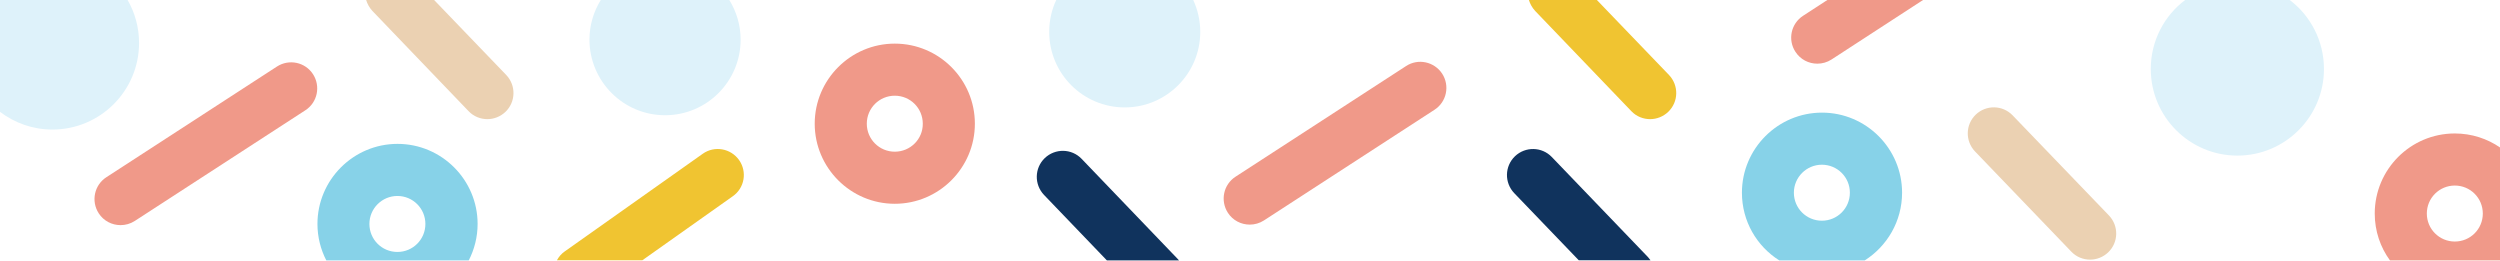
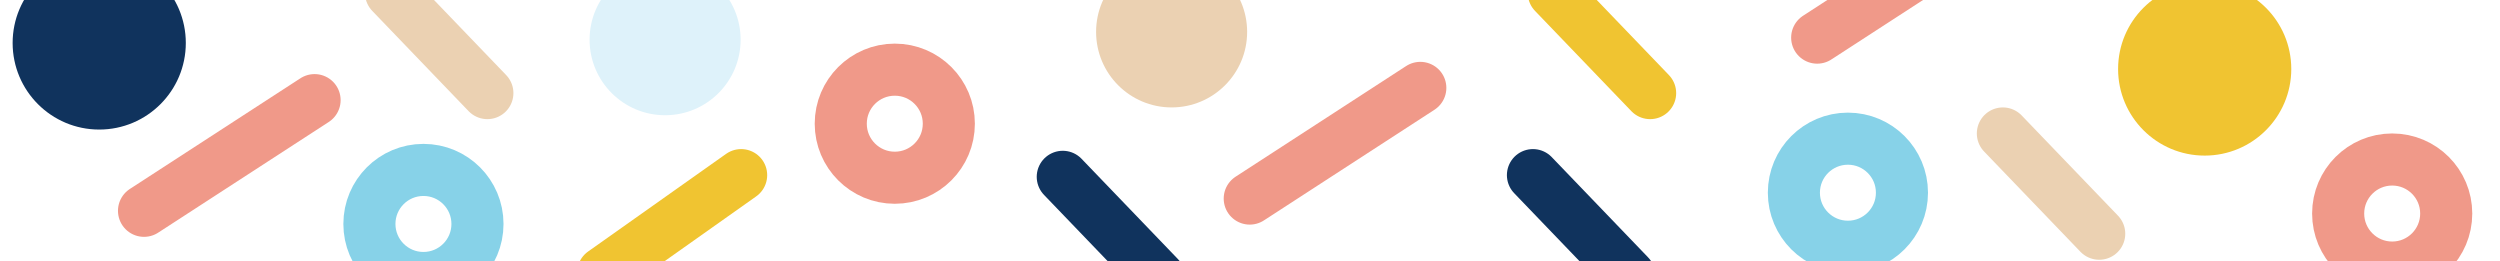
<svg xmlns="http://www.w3.org/2000/svg" version="1.1" id="Calque_1" x="0px" y="0px" viewBox="0 0 1920 200" style="enable-background:new 0 0 1920 200;" xml:space="preserve">
  <style type="text/css">
- 	.st0{fill:none;}
- 	.st1{fill:#DEF2FA;}
- 	.st2{fill:#F0C431;}
- 	.st3{fill:#F09989;}
- 	.st4{fill:#87D2E8;}
- 	.st5{fill:#EBD1B2;}
- 	.st6{fill:#10335D;}
+ 	.st0{fill:#10335D;}
+ 	.st1{fill:#F0C431;}
+ 	.st2{fill:none;stroke:#F0C431;stroke-width:40;stroke-linecap:round;}
+ 	.st3{fill:none;stroke:#F09989;stroke-width:40;stroke-linecap:round;}
+ 	.st4{fill:none;}
+ 	.st5{fill:none;stroke:#87D2E8;stroke-width:40;}
+ 	.st6{fill:none;stroke:#F09989;stroke-width:40;}
+ 	.st7{fill:none;stroke:#EBD1B2;stroke-width:40;stroke-linecap:round;}
+ 	.st8{fill:none;stroke:#10335D;stroke-width:40;stroke-linecap:round;}
+ 	.st9{fill:#DEF2FA;}
+ 	.st10{fill:#EBD1B2;}
</style>
-   <g>
-     <path class="st0" d="M1885.2,102.5c12.9,0,24.9,4,34.8,10.8V0h-161.6c16,12.1,26.3,31.4,26.3,53c0,36.7-29.8,66.5-66.5,66.5   s-66.5-29.8-66.5-66.5c0-21.6,10.3-40.9,26.3-53h-201.2l-70.3,45.6c-3.4,2.2-7.1,3.2-10.9,3.2c-6.5,0-13-3.2-16.8-9.1   c-6-9.3-3.4-21.7,5.9-27.7l18.7-12h-177l55.4,57.6c7.7,8,7.4,20.6-0.6,28.3c-3.9,3.7-8.9,5.6-13.9,5.6c-5.3,0-10.5-2.1-14.4-6.1   l-74-77c-2.3-2.4-3.9-5.3-4.8-8.4H916.3c3.5,7.4,5.4,15.7,5.4,24.5c0,32-26,58-58,58s-58-26-58-58c0-8.8,2-17.1,5.4-24.5h-251   c5.5,8.9,8.7,19.3,8.7,30.5c0,32-26,58-58,58s-58-26-58-58c0-11.2,3.2-21.6,8.7-30.5H333.4l55.4,57.6c7.7,8,7.4,20.6-0.6,28.3   c-3.9,3.7-8.9,5.6-13.9,5.6c-5.3,0-10.5-2.1-14.4-6.1l-74-77C283.6,5.9,282,3,281.1,0H98c5.6,9.7,8.8,21,8.8,33   c0,36.7-29.8,66.5-66.5,66.5c-15.1,0-29.1-5.1-40.2-13.6V200h250.5c-4.3-8.4-6.7-17.9-6.7-28c0-34,27.5-61.5,61.5-61.5   s61.5,27.5,61.5,61.5c0,10.1-2.4,19.6-6.7,28h67.7c1.4-2.6,3.4-5,6-6.8l106-75c9-6.4,21.5-4.2,27.9,4.8s4.2,21.5-4.8,27.9   L493.3,200h356.9l-48.3-50.3c-7.7-8-7.4-20.6,0.6-28.3s20.6-7.4,28.3,0.6l74,77c0.3,0.3,0.6,0.7,0.9,1h307l-49.6-51.6   c-7.7-8-7.4-20.6,0.6-28.3s20.6-7.4,28.3,0.6l74,77c0.7,0.7,1.3,1.5,1.9,2.4h98.8c-17.2-10.9-28.7-30.1-28.7-52   c0-34,27.5-61.5,61.5-61.5s61.5,27.5,61.5,61.5c0,21.9-11.5,41.1-28.7,52h403.3c-7.3-10.1-11.7-22.6-11.7-36   C1823.8,130,1851.3,102.5,1885.2,102.5z M234.5,84.6l-131,85c-3.4,2.2-7.1,3.2-10.9,3.2c-6.5,0-13-3.2-16.8-9.1   c-6-9.3-3.4-21.7,5.9-27.7l131-85c9.3-6,21.7-3.4,27.7,5.9C246.4,66.2,243.8,78.6,234.5,84.6z M687.2,156.5   c-34,0-61.5-27.5-61.5-61.5s27.5-61.5,61.5-61.5S748.8,61,748.8,95S721.2,156.5,687.2,156.5z M1101.6,84.3l-131,85   c-3.4,2.2-7.1,3.2-10.9,3.2c-6.5,0-13-3.2-16.8-9.1c-6-9.3-3.4-21.7,5.9-27.7l131-85c9.3-6,21.7-3.4,27.7,5.9   S1110.9,78.3,1101.6,84.3z M1619.1,193.9c-3.9,3.7-8.9,5.6-13.9,5.6c-5.3,0-10.5-2.1-14.4-6.1l-74-77c-7.7-8-7.4-20.6,0.6-28.3   s20.6-7.4,28.3,0.6l74,77C1627.3,173.6,1627.1,186.3,1619.1,193.9z" />
+   <circle id="Ellipse_3" class="st0" cx="76.2" cy="33" r="66.5" />
+   <circle id="Ellipse_9" class="st1" cx="1693.2" cy="53" r="66.5" />
+   <line id="Ligne_3" class="st2" x1="463.2" y1="209.5" x2="569.2" y2="134.5" />
+   <line id="Ligne_1" class="st3" x1="110.6" y1="161.9" x2="241.6" y2="76.9" />
+   <line id="Ligne_1_1_" class="st3" x1="1395.6" y1="28.9" x2="1526.6" y2="-56.1" />
+   <line id="Ligne_5" class="st3" x1="959.8" y1="152.5" x2="1090.8" y2="67.5" />
+   <g id="Ellipse_4" transform="translate(236 209)">
+     <circle class="st4" cx="89.2" cy="-37" r="61.5" />
+     <circle class="st5" cx="89.2" cy="-37" r="41.5" />
  </g>
-   <path class="st1" d="M106.8,33c0-12-3.2-23.3-8.8-33H0v85.9c11.2,8.5,25.1,13.6,40.2,13.6C77,99.5,106.8,69.7,106.8,33z" />
-   <path class="st1" d="M1651.8,53c0,36.7,29.8,66.5,66.5,66.5s66.5-29.8,66.5-66.5c0-21.6-10.3-40.9-26.3-53h-80.3  C1662.1,12.1,1651.8,31.4,1651.8,53z" />
-   <path class="st2" d="M567.6,122.9c-6.4-9-18.9-11.2-27.9-4.8l-106,75c-2.6,1.8-4.6,4.2-6,6.8h65.6l69.5-49.2  C571.8,144.4,574,132,567.6,122.9z" />
-   <path class="st3" d="M212.7,51.1l-131,85c-9.3,6-11.9,18.4-5.9,27.7c3.8,5.9,10.2,9.1,16.8,9.1c3.7,0,7.5-1,10.9-3.2l131-85  c9.3-6,11.9-18.4,5.9-27.7C234.4,47.7,222,45.1,212.7,51.1z" />
-   <path class="st3" d="M1378.9,39.8c3.8,5.9,10.2,9.1,16.8,9.1c3.7,0,7.5-1,10.9-3.2L1476.9,0h-73.5l-18.6,12.1  C1375.5,18.1,1372.8,30.5,1378.9,39.8z" />
-   <path class="st3" d="M1079.9,50.7l-131,85c-9.3,6-11.9,18.4-5.9,27.7c3.8,5.9,10.2,9.1,16.8,9.1c3.7,0,7.5-1,10.9-3.2l131-85  c9.3-6,11.9-18.4,5.9-27.7C1101.5,47.3,1089.1,44.7,1079.9,50.7z" />
-   <g>
-     <circle class="st0" cx="305.2" cy="172" r="21.5" />
+   <g id="Ellipse_8" transform="translate(1330 185)">
+     <circle class="st4" cx="89.2" cy="-37" r="61.5" />
+     <circle class="st5" cx="89.2" cy="-37" r="41.5" />
  </g>
-   <g>
-     <path class="st0" d="M360,200L360,200c4.3-8.4,6.8-17.9,6.8-28C366.8,182.1,364.3,191.6,360,200z" />
+   <g id="Ellipse_6" transform="translate(618 132)">
+     <circle class="st4" cx="69.2" cy="-37" r="61.5" />
+     <circle class="st6" cx="69.2" cy="-37" r="41.5" />
  </g>
-   <g>
-     <path class="st0" d="M305.2,110.5c-34,0-61.5,27.5-61.5,61.5C243.8,138.1,271.3,110.5,305.2,110.5z" />
+   <g id="Ellipse_10" transform="translate(1816 201)">
+     <circle class="st4" cx="21.2" cy="-37" r="61.5" />
+     <circle class="st6" cx="21.2" cy="-37" r="41.5" />
  </g>
-   <g>
-     <path class="st0" d="M366.8,172c0-34-27.5-61.5-61.5-61.5C339.2,110.5,366.8,138.1,366.8,172z" />
-   </g>
-   <g>
-     <path class="st0" d="M243.8,172c0,10.1,2.4,19.6,6.7,28l0,0C246.2,191.6,243.8,182.1,243.8,172z" />
-   </g>
-   <path class="st4" d="M360,200c4.3-8.4,6.8-17.9,6.8-28c0-33.9-27.6-61.5-61.5-61.5s-61.5,27.6-61.5,61.5c0,10.1,2.5,19.6,6.8,28H360  z M305.2,150.5c11.9,0,21.5,9.6,21.5,21.5s-9.6,21.5-21.5,21.5s-21.5-9.6-21.5-21.5S293.4,150.5,305.2,150.5z" />
-   <g>
-     <path class="st0" d="M1399.2,86.5c-34,0-61.5,27.5-61.5,61.5C1337.8,114.1,1365.3,86.5,1399.2,86.5z" />
-   </g>
-   <g>
-     <path class="st0" d="M1337.8,148c0,21.9,11.5,41.1,28.7,52l0,0C1349.2,189.1,1337.8,169.9,1337.8,148z" />
-   </g>
-   <g>
-     <path class="st0" d="M1460.8,148c0-34-27.5-61.5-61.5-61.5C1433.2,86.5,1460.8,114.1,1460.8,148z" />
-   </g>
-   <g>
-     <circle class="st0" cx="1399.2" cy="148" r="21.5" />
-   </g>
-   <g>
-     <path class="st0" d="M1460.8,148c0,21.9-11.5,41.1-28.7,52l0,0C1449.3,189.1,1460.8,169.9,1460.8,148z" />
-   </g>
-   <path class="st4" d="M1366.5,200h65.6c17.2-10.9,28.7-30.1,28.7-52c0-33.9-27.6-61.5-61.5-61.5s-61.5,27.6-61.5,61.5  C1337.8,169.9,1349.2,189.1,1366.5,200z M1399.2,126.5c11.9,0,21.5,9.6,21.5,21.5s-9.6,21.5-21.5,21.5s-21.5-9.6-21.5-21.5  S1387.4,126.5,1399.2,126.5z" />
-   <g>
-     <path class="st0" d="M687.2,156.5c34,0,61.5-27.5,61.5-61.5C748.8,128.9,721.2,156.5,687.2,156.5z" />
-   </g>
-   <g>
-     <circle class="st0" cx="687.2" cy="95" r="21.5" />
-   </g>
-   <g>
-     <path class="st0" d="M625.8,95c0,34,27.5,61.5,61.5,61.5C653.3,156.5,625.8,128.9,625.8,95z" />
-   </g>
-   <g>
-     <path class="st0" d="M687.2,33.5c33.9,0,61.5,27.6,61.5,61.5C748.8,61,721.2,33.5,687.2,33.5z" />
-   </g>
-   <g>
-     <path class="st0" d="M687.2,33.5c-34,0-61.5,27.5-61.5,61.5C625.8,61.1,653.3,33.5,687.2,33.5z" />
-   </g>
-   <path class="st3" d="M687.2,33.5c-33.9,0-61.5,27.6-61.5,61.5s27.6,61.5,61.5,61.5s61.5-27.6,61.5-61.5S721.2,33.5,687.2,33.5z   M687.2,116.5c-11.9,0-21.5-9.6-21.5-21.5s9.6-21.5,21.5-21.5s21.5,9.6,21.5,21.5C708.8,106.9,699.1,116.5,687.2,116.5z" />
-   <g>
-     <path class="st0" d="M1920,113.3L1920,113.3c-9.9-6.8-21.9-10.8-34.8-10.8C1898.1,102.5,1910.1,106.5,1920,113.3z" />
-   </g>
-   <g>
-     <path class="st0" d="M1823.8,164c0,13.4,4.3,25.9,11.7,36l0,0C1828.1,189.9,1823.8,177.4,1823.8,164z" />
-   </g>
-   <g>
-     <path class="st0" d="M1885.2,102.5c-34,0-61.5,27.5-61.5,61.5C1823.8,130.1,1851.3,102.5,1885.2,102.5z" />
-   </g>
-   <g>
-     <circle class="st0" cx="1885.2" cy="164" r="21.5" />
-   </g>
-   <path class="st3" d="M1823.8,164c0,13.4,4.3,25.9,11.7,36h84.6v-86.7c-9.9-6.8-21.9-10.8-34.8-10.8  C1851.3,102.5,1823.8,130.1,1823.8,164z M1906.8,164c0,11.9-9.6,21.5-21.5,21.5s-21.5-9.6-21.5-21.5s9.6-21.5,21.5-21.5  S1906.8,152.1,1906.8,164z" />
-   <path class="st5" d="M359.9,85.4c3.9,4.1,9.2,6.1,14.4,6.1c5,0,10-1.9,13.9-5.6c8-7.7,8.2-20.3,0.6-28.3L333.4,0h-52.2  c0.9,3,2.5,5.9,4.8,8.4L359.9,85.4z" />
-   <path class="st5" d="M1545.7,88.6c-7.7-8-20.3-8.2-28.3-0.6c-8,7.7-8.2,20.3-0.6,28.3l74,77c3.9,4.1,9.2,6.1,14.4,6.1  c5,0,10-1.9,13.9-5.6c8-7.7,8.2-20.3,0.6-28.3L1545.7,88.6z" />
-   <path class="st2" d="M1252.9,85.4c3.9,4.1,9.2,6.1,14.4,6.1c5,0,10-1.9,13.9-5.6c8-7.7,8.2-20.3,0.6-28.3L1226.4,0h-52.2  c0.9,3,2.5,5.9,4.8,8.4L1252.9,85.4z" />
-   <path class="st6" d="M830.7,122c-7.7-8-20.3-8.2-28.3-0.6c-8,7.7-8.2,20.3-0.6,28.3l48.3,50.3h55.4c-0.3-0.3-0.6-0.7-0.9-1  L830.7,122z" />
-   <path class="st6" d="M1191.8,120.6c-7.7-8-20.3-8.2-28.3-0.6c-8,7.7-8.2,20.3-0.6,28.3l49.6,51.6h55.1c-0.6-0.8-1.2-1.6-1.9-2.4  L1191.8,120.6z" />
-   <path class="st1" d="M510.8,88.5c32,0,58-26,58-58c0-11.2-3.2-21.6-8.7-30.5h-98.7c-5.5,8.9-8.7,19.3-8.7,30.5  C452.8,62.5,478.7,88.5,510.8,88.5z" />
-   <path class="st1" d="M863.8,82.5c32,0,58-26,58-58c0-8.8-2-17.1-5.4-24.5H811.2c-3.5,7.4-5.4,15.7-5.4,24.5  C805.8,56.5,831.7,82.5,863.8,82.5z" />
+   <line id="Ligne_2" class="st7" x1="374.3" y1="71.5" x2="300.3" y2="-5.5" />
+   <line id="Ligne_8" class="st7" x1="1612.2" y1="179.5" x2="1538.2" y2="102.5" />
+   <line id="Ligne_6" class="st2" x1="1267.3" y1="71.5" x2="1193.3" y2="-5.5" />
+   <line id="Ligne_4" class="st8" x1="890.2" y1="212.8" x2="816.2" y2="135.8" />
+   <line id="Ligne_7" class="st8" x1="1251.3" y1="211.5" x2="1177.3" y2="134.5" />
+   <circle id="Ellipse_5" class="st9" cx="510.8" cy="30.5" r="58" />
+   <circle id="Ellipse_7" class="st10" cx="899.8" cy="24.5" r="58" />
</svg>
